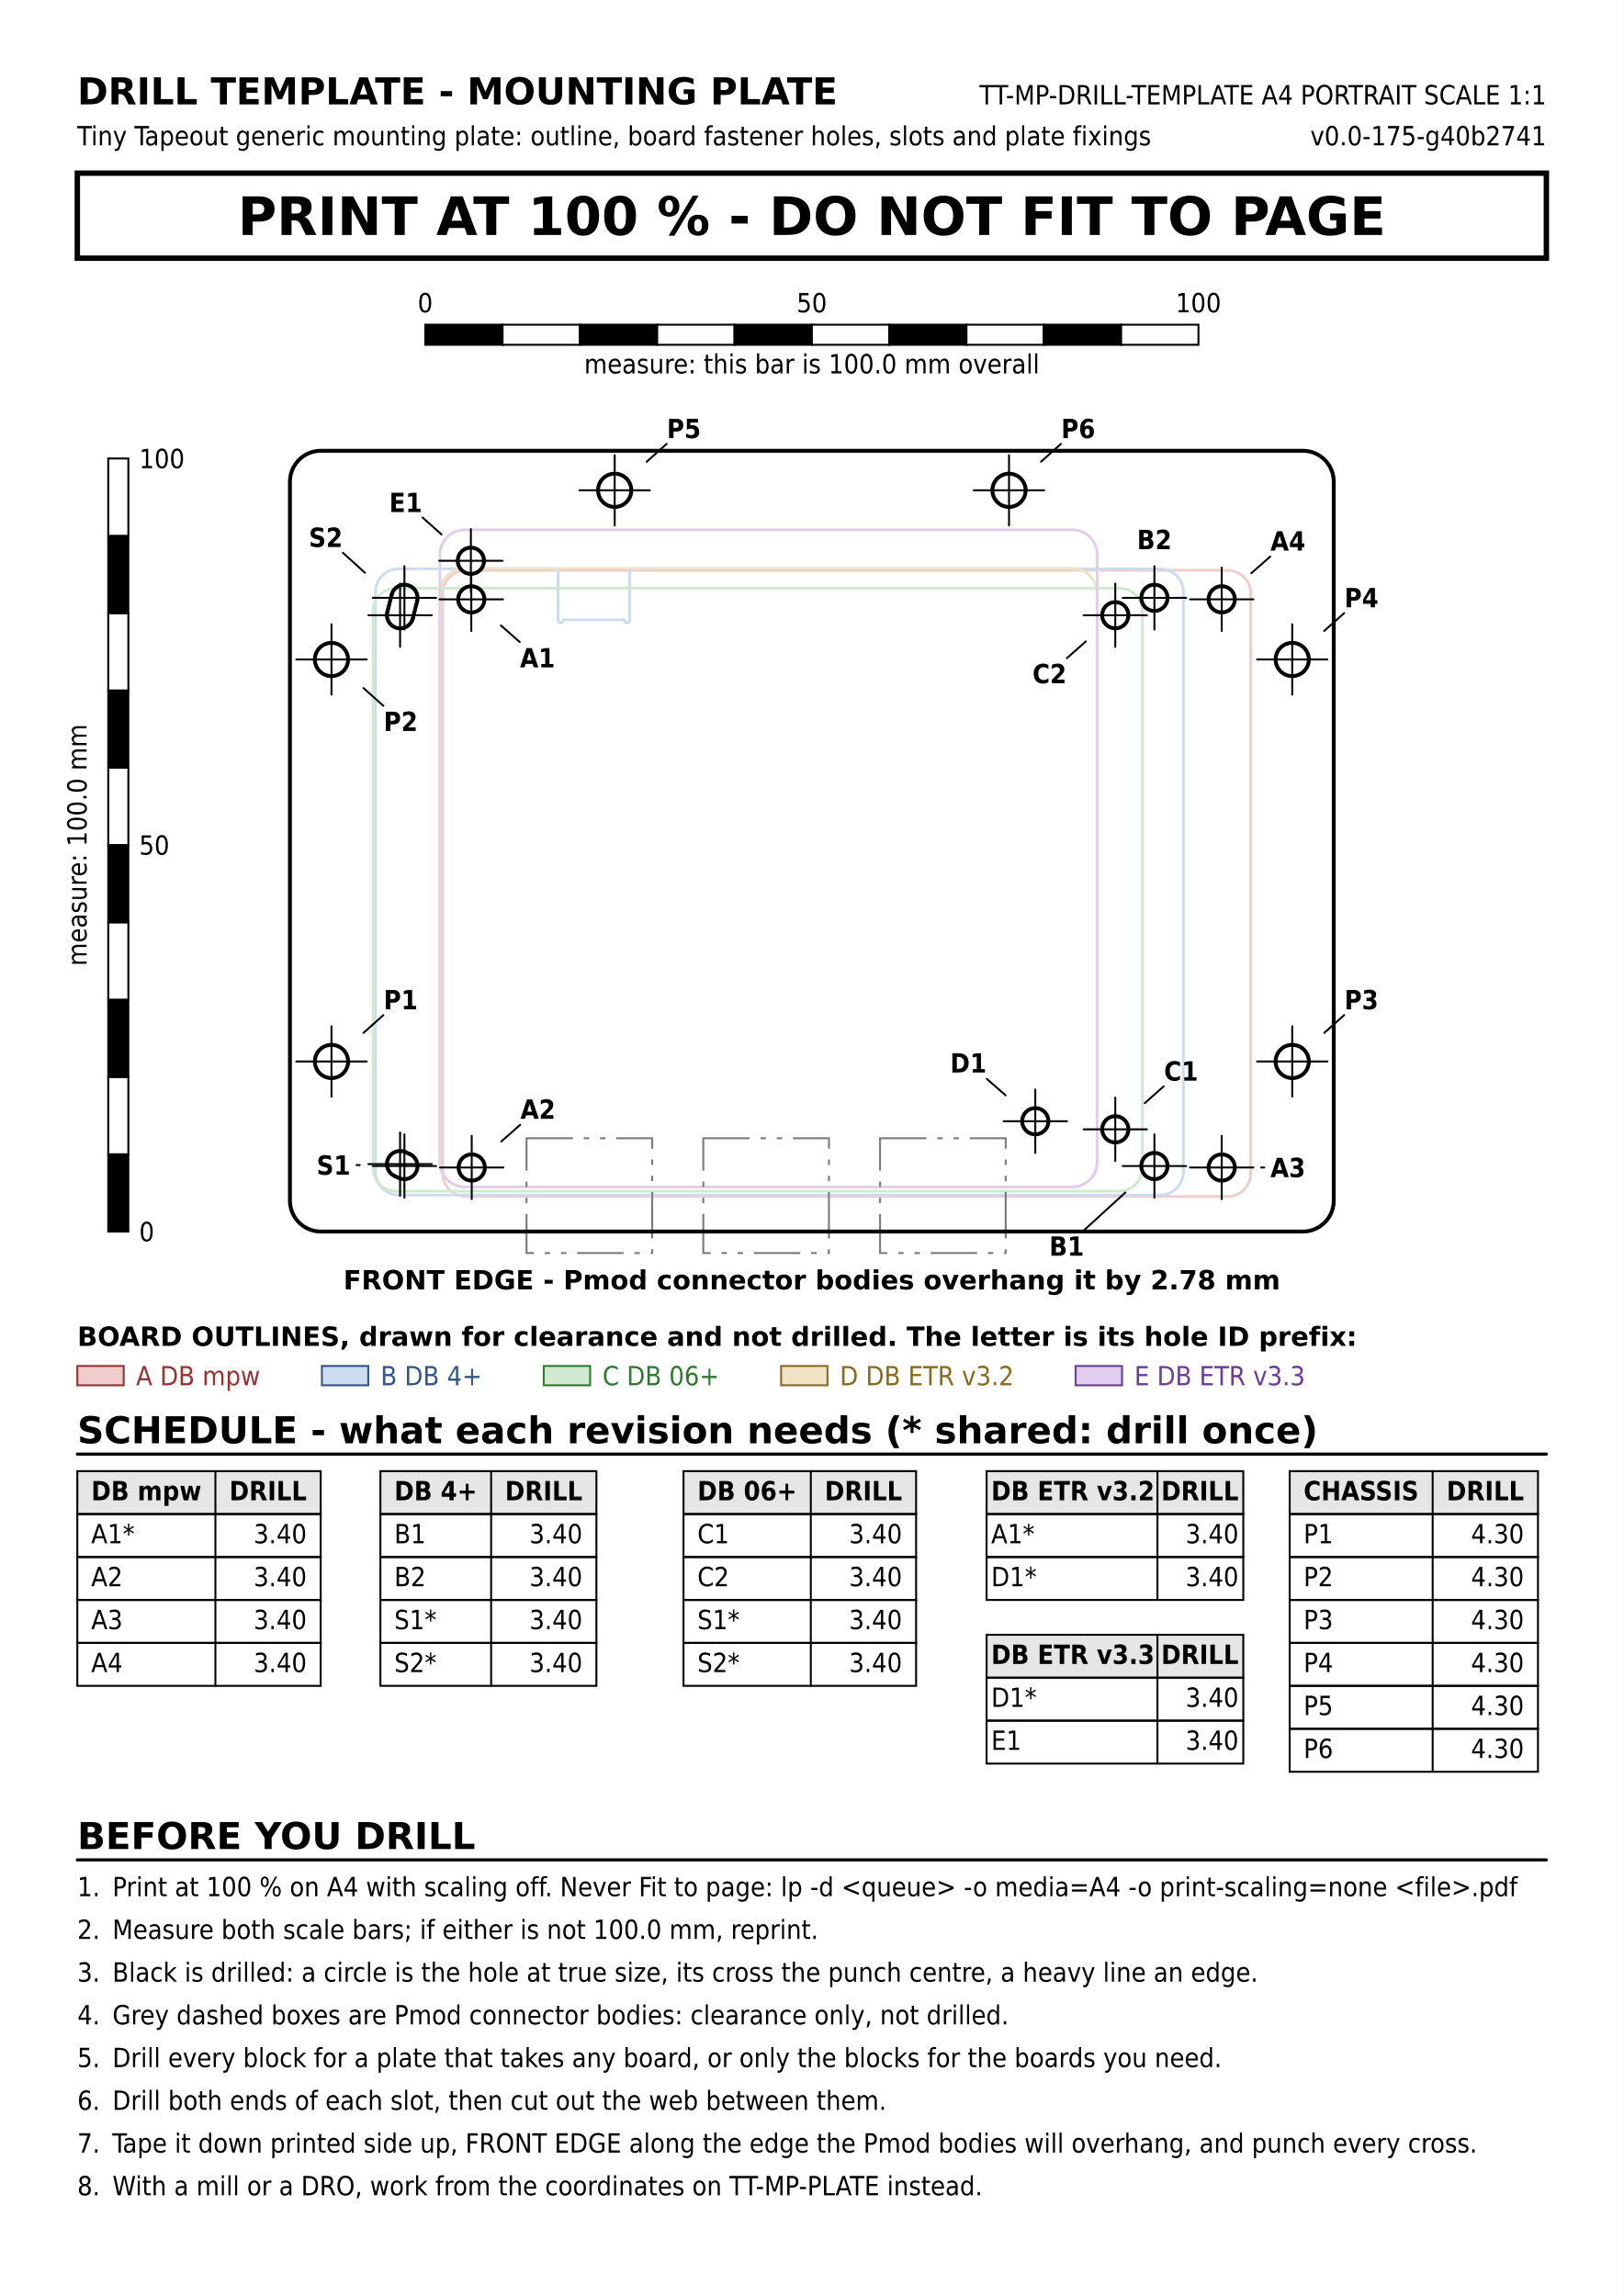
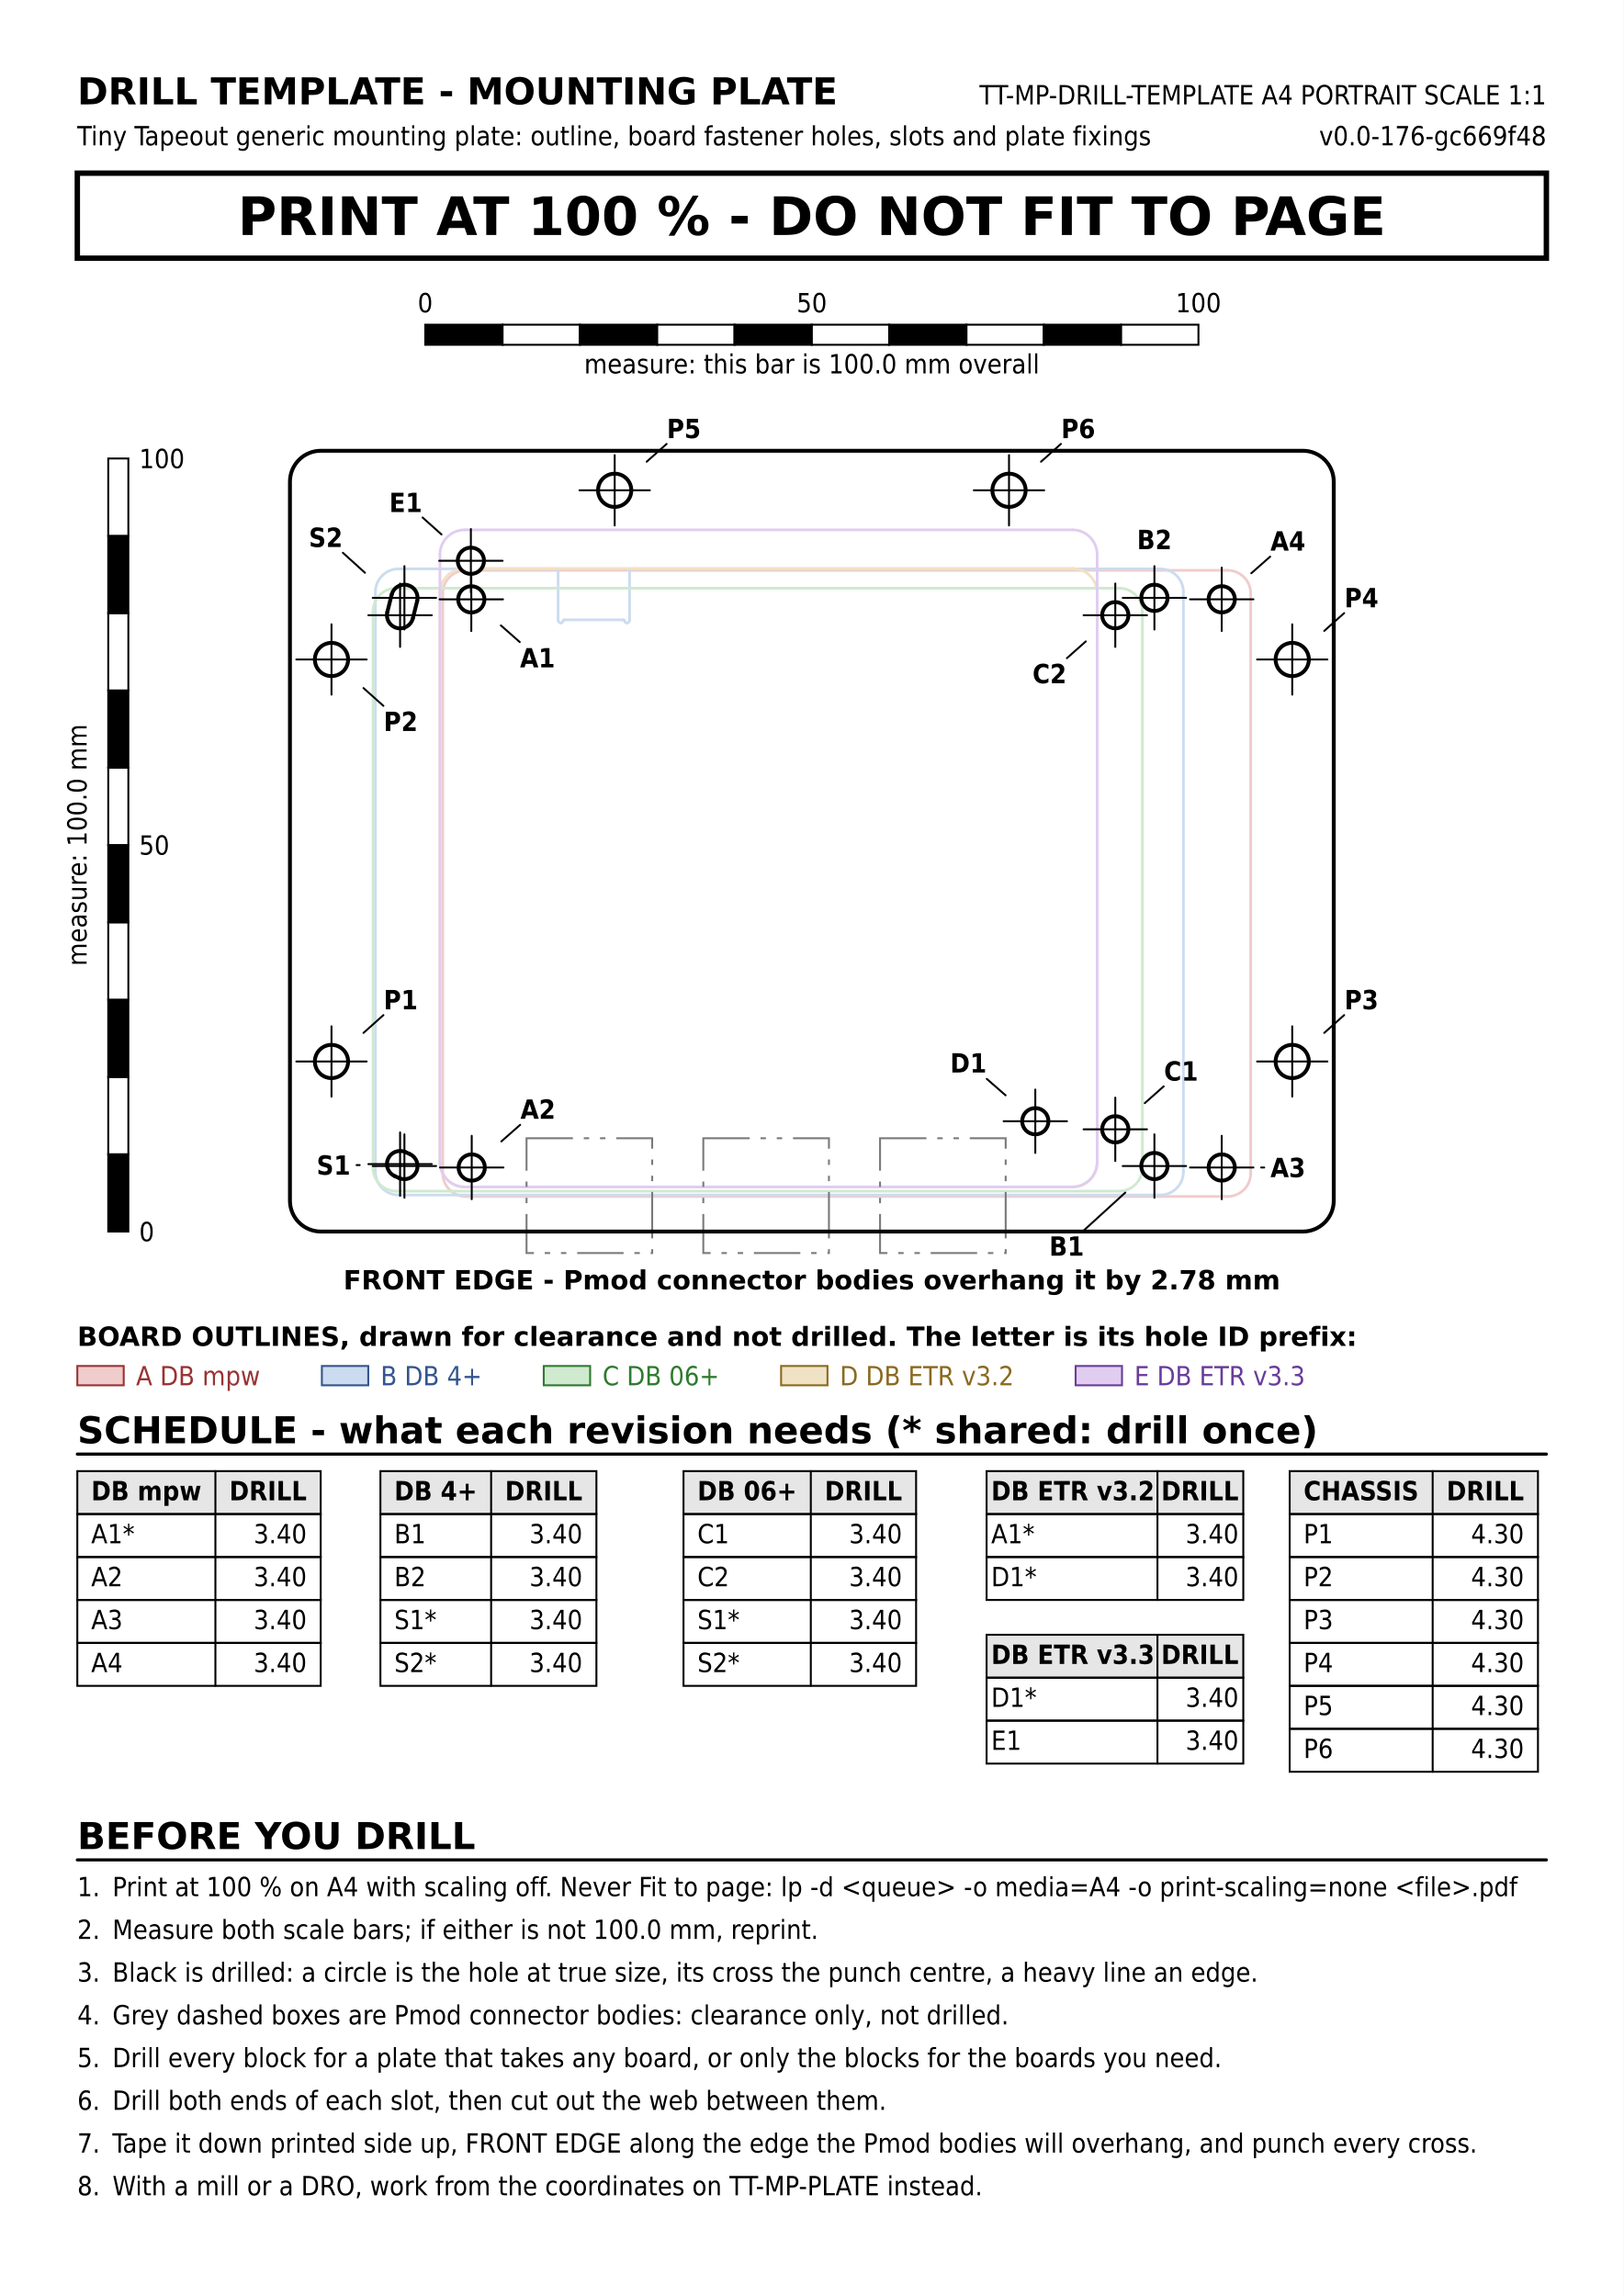
<svg xmlns="http://www.w3.org/2000/svg" version="1.1" width="210mm" height="297mm" viewBox="0 0 210 297">
  <rect width="100%" height="100%" fill="#ffffff" />
  <text x="10" y="13.5" font-family="DejaVu Sans, Liberation Sans, sans-serif" font-size="4.801" fill="#000000" text-anchor="start" font-weight="bold">DRILL TEMPLATE - MOUNTING PLATE</text>
  <text x="200" y="13.5" font-family="DejaVu Sans Condensed, DejaVu Sans, Liberation Sans, sans-serif" font-size="3.429" fill="#000000" text-anchor="end">TT-MP-DRILL-TEMPLATE    A4 PORTRAIT    SCALE 1:1</text>
  <text x="10" y="18.8" font-family="DejaVu Sans Condensed, DejaVu Sans, Liberation Sans, sans-serif" font-size="3.429" fill="#000000" text-anchor="start">Tiny Tapeout generic mounting plate: outline, board fastener holes, slots and plate fixings</text>
-   <text x="200" y="18.8" font-family="DejaVu Sans Condensed, DejaVu Sans, Liberation Sans, sans-serif" font-size="3.429" fill="#000000" text-anchor="end">v0.0-175-g40b2741</text>
+   <text x="200" y="18.8" font-family="DejaVu Sans Condensed, DejaVu Sans, Liberation Sans, sans-serif" font-size="3.429" fill="#000000" text-anchor="end">v0.0-176-gc669f48</text>
  <rect x="10" y="22.4" width="190" height="11" fill="none" stroke="#000000" stroke-width="0.7" />
  <text x="105" y="30.4" font-family="DejaVu Sans, Liberation Sans, sans-serif" font-size="6.859" fill="#000000" text-anchor="middle" font-weight="bold">PRINT AT 100 %   -   DO NOT FIT TO PAGE</text>
  <rect x="55" y="42" width="10" height="2.6" fill="#000000" stroke="#000000" stroke-width="0.25" />
  <rect x="65" y="42" width="10" height="2.6" fill="#ffffff" stroke="#000000" stroke-width="0.25" />
  <rect x="75" y="42" width="10" height="2.6" fill="#000000" stroke="#000000" stroke-width="0.25" />
  <rect x="85" y="42" width="10" height="2.6" fill="#ffffff" stroke="#000000" stroke-width="0.25" />
  <rect x="95" y="42" width="10" height="2.6" fill="#000000" stroke="#000000" stroke-width="0.25" />
  <rect x="105" y="42" width="10" height="2.6" fill="#ffffff" stroke="#000000" stroke-width="0.25" />
  <rect x="115" y="42" width="10" height="2.6" fill="#000000" stroke="#000000" stroke-width="0.25" />
  <rect x="125" y="42" width="10" height="2.6" fill="#ffffff" stroke="#000000" stroke-width="0.25" />
  <rect x="135" y="42" width="10" height="2.6" fill="#000000" stroke="#000000" stroke-width="0.25" />
  <rect x="145" y="42" width="10" height="2.6" fill="#ffffff" stroke="#000000" stroke-width="0.25" />
  <text x="55" y="40.4" font-family="DejaVu Sans Condensed, DejaVu Sans, Liberation Sans, sans-serif" font-size="3.429" fill="#000000" text-anchor="middle">0</text>
  <text x="105" y="40.4" font-family="DejaVu Sans Condensed, DejaVu Sans, Liberation Sans, sans-serif" font-size="3.429" fill="#000000" text-anchor="middle">50</text>
  <text x="155" y="40.4" font-family="DejaVu Sans Condensed, DejaVu Sans, Liberation Sans, sans-serif" font-size="3.429" fill="#000000" text-anchor="middle">100</text>
  <text x="105" y="48.3" font-family="DejaVu Sans Condensed, DejaVu Sans, Liberation Sans, sans-serif" font-size="3.429" fill="#000000" text-anchor="middle">measure: this bar is 100.0 mm overall</text>
  <line x1="60.26" y1="73.773" x2="158.76" y2="73.773" stroke="#f0cccc" stroke-width="0.35" stroke-linecap="round" />
  <line x1="158.76" y1="154.773" x2="60.26" y2="154.773" stroke="#f0cccc" stroke-width="0.35" stroke-linecap="round" />
  <line x1="161.76" y1="76.773" x2="161.76" y2="151.773" stroke="#f0cccc" stroke-width="0.35" stroke-linecap="round" />
  <line x1="57.26" y1="151.773" x2="57.26" y2="76.773" stroke="#f0cccc" stroke-width="0.35" stroke-linecap="round" />
  <path d="M 158.76 73.773 A 3 3 0 0 1 161.76 76.773" fill="none" stroke="#f0cccc" stroke-width="0.35" stroke-linejoin="round" stroke-linecap="round" />
  <path d="M 60.26 154.773 A 3 3 0 0 1 57.26 151.773" fill="none" stroke="#f0cccc" stroke-width="0.35" stroke-linejoin="round" stroke-linecap="round" />
  <path d="M 57.26 76.773 A 3 3 0 0 1 60.26 73.773" fill="none" stroke="#f0cccc" stroke-width="0.35" stroke-linejoin="round" stroke-linecap="round" />
  <path d="M 161.76 151.773 A 3 3 0 0 1 158.76 154.773" fill="none" stroke="#f0cccc" stroke-width="0.35" stroke-linejoin="round" stroke-linecap="round" />
  <line x1="81.825" y1="73.583" x2="150.055" y2="73.583" stroke="#ccdcf0" stroke-width="0.35" stroke-linecap="round" />
  <line x1="150.055" y1="154.583" x2="51.555" y2="154.583" stroke="#ccdcf0" stroke-width="0.35" stroke-linecap="round" />
  <line x1="153.055" y1="76.583" x2="153.055" y2="151.583" stroke="#ccdcf0" stroke-width="0.35" stroke-linecap="round" />
  <line x1="71.785" y1="73.583" x2="51.555" y2="73.583" stroke="#ccdcf0" stroke-width="0.35" stroke-linecap="round" />
  <line x1="48.555" y1="151.583" x2="48.555" y2="76.583" stroke="#ccdcf0" stroke-width="0.35" stroke-linecap="round" />
  <line x1="72.185" y1="80.183" x2="72.185" y2="73.983" stroke="#ccdcf0" stroke-width="0.35" stroke-linecap="round" />
  <line x1="80.625" y1="80.183" x2="72.985" y2="80.183" stroke="#ccdcf0" stroke-width="0.35" stroke-linecap="round" />
  <line x1="81.425" y1="73.983" x2="81.425" y2="80.183" stroke="#ccdcf0" stroke-width="0.35" stroke-linecap="round" />
  <path d="M 71.785 73.583 A 0.4 0.4 0 0 1 72.185 73.983" fill="none" stroke="#ccdcf0" stroke-width="0.35" stroke-linejoin="round" stroke-linecap="round" />
  <path d="M 81.425 73.983 A 0.4 0.4 0 0 1 81.825 73.583" fill="none" stroke="#ccdcf0" stroke-width="0.35" stroke-linejoin="round" stroke-linecap="round" />
  <path d="M 150.055 73.583 A 3 3 0 0 1 153.055 76.583" fill="none" stroke="#ccdcf0" stroke-width="0.35" stroke-linejoin="round" stroke-linecap="round" />
  <path d="M 51.555 154.583 A 3 3 0 0 1 48.555 151.583" fill="none" stroke="#ccdcf0" stroke-width="0.35" stroke-linejoin="round" stroke-linecap="round" />
  <path d="M 48.555 76.583 A 3 3 0 0 1 51.555 73.583" fill="none" stroke="#ccdcf0" stroke-width="0.35" stroke-linejoin="round" stroke-linecap="round" />
  <path d="M 153.055 151.583 A 3 3 0 0 1 150.055 154.583" fill="none" stroke="#ccdcf0" stroke-width="0.35" stroke-linejoin="round" stroke-linecap="round" />
  <path d="M 72.51 80.583 A 0.364 0.364 0 0 1 72.185 80.183" fill="none" stroke="#ccdcf0" stroke-width="0.35" stroke-linejoin="round" stroke-linecap="round" />
  <path d="M 72.835 80.303 A 0.303 0.303 0 0 1 72.51 80.583" fill="none" stroke="#ccdcf0" stroke-width="0.35" stroke-linejoin="round" stroke-linecap="round" />
  <path d="M 72.835 80.303 A 0.136 0.136 0 0 1 72.985 80.183" fill="none" stroke="#ccdcf0" stroke-width="0.35" stroke-linejoin="round" stroke-linecap="round" />
  <path d="M 80.625 80.183 A 0.136 0.136 0 0 1 80.775 80.303" fill="none" stroke="#ccdcf0" stroke-width="0.35" stroke-linejoin="round" stroke-linecap="round" />
  <path d="M 81.1 80.583 A 0.303 0.303 0 0 1 80.775 80.303" fill="none" stroke="#ccdcf0" stroke-width="0.35" stroke-linejoin="round" stroke-linecap="round" />
  <path d="M 81.425 80.183 A 0.364 0.364 0 0 1 81.1 80.583" fill="none" stroke="#ccdcf0" stroke-width="0.35" stroke-linejoin="round" stroke-linecap="round" />
  <line x1="51.245" y1="76.083" x2="144.745" y2="76.083" stroke="#cfeacf" stroke-width="0.35" stroke-linecap="round" />
  <line x1="144.745" y1="154.083" x2="51.245" y2="154.083" stroke="#cfeacf" stroke-width="0.35" stroke-linecap="round" />
  <line x1="147.745" y1="79.083" x2="147.745" y2="151.083" stroke="#cfeacf" stroke-width="0.35" stroke-linecap="round" />
  <line x1="48.245" y1="151.083" x2="48.245" y2="79.083" stroke="#cfeacf" stroke-width="0.35" stroke-linecap="round" />
  <path d="M 144.745 76.083 A 3 3 0 0 1 147.745 79.083" fill="none" stroke="#cfeacf" stroke-width="0.35" stroke-linejoin="round" stroke-linecap="round" />
  <path d="M 51.245 154.083 A 3 3 0 0 1 48.245 151.083" fill="none" stroke="#cfeacf" stroke-width="0.35" stroke-linejoin="round" stroke-linecap="round" />
  <path d="M 48.245 79.083 A 3 3 0 0 1 51.245 76.083" fill="none" stroke="#cfeacf" stroke-width="0.35" stroke-linejoin="round" stroke-linecap="round" />
  <path d="M 147.745 151.083 A 3 3 0 0 1 144.745 154.083" fill="none" stroke="#cfeacf" stroke-width="0.35" stroke-linejoin="round" stroke-linecap="round" />
  <line x1="138.7" y1="153.538" x2="60.1" y2="153.538" stroke="#f0e2c4" stroke-width="0.35" stroke-linecap="round" />
  <line x1="56.9" y1="150.338" x2="56.9" y2="76.738" stroke="#f0e2c4" stroke-width="0.35" stroke-linecap="round" />
  <line x1="141.9" y1="76.738" x2="141.9" y2="150.338" stroke="#f0e2c4" stroke-width="0.35" stroke-linecap="round" />
  <line x1="60.1" y1="73.538" x2="138.7" y2="73.538" stroke="#f0e2c4" stroke-width="0.35" stroke-linecap="round" />
  <path d="M 60.1 153.538 A 3.2 3.2 0 0 1 56.9 150.338" fill="none" stroke="#f0e2c4" stroke-width="0.35" stroke-linejoin="round" stroke-linecap="round" />
  <path d="M 141.9 150.338 A 3.2 3.2 0 0 1 138.7 153.538" fill="none" stroke="#f0e2c4" stroke-width="0.35" stroke-linejoin="round" stroke-linecap="round" />
  <path d="M 138.7 73.538 A 3.2 3.2 0 0 1 141.9 76.738" fill="none" stroke="#f0e2c4" stroke-width="0.35" stroke-linejoin="round" stroke-linecap="round" />
  <path d="M 56.9 76.738 A 3.2 3.2 0 0 1 60.1 73.538" fill="none" stroke="#f0e2c4" stroke-width="0.35" stroke-linejoin="round" stroke-linecap="round" />
  <line x1="56.9" y1="150.338" x2="56.9" y2="71.738" stroke="#e0cdf0" stroke-width="0.35" stroke-linecap="round" />
  <line x1="60.1" y1="68.538" x2="138.7" y2="68.538" stroke="#e0cdf0" stroke-width="0.35" stroke-linecap="round" />
  <line x1="138.7" y1="153.538" x2="60.1" y2="153.538" stroke="#e0cdf0" stroke-width="0.35" stroke-linecap="round" />
  <line x1="141.9" y1="71.738" x2="141.9" y2="150.338" stroke="#e0cdf0" stroke-width="0.35" stroke-linecap="round" />
  <path d="M 56.9 71.738 A 3.2 3.2 0 0 1 60.1 68.538" fill="none" stroke="#e0cdf0" stroke-width="0.35" stroke-linejoin="round" stroke-linecap="round" />
  <path d="M 60.1 153.538 A 3.2 3.2 0 0 1 56.9 150.338" fill="none" stroke="#e0cdf0" stroke-width="0.35" stroke-linejoin="round" stroke-linecap="round" />
  <path d="M 138.7 68.538 A 3.2 3.2 0 0 1 141.9 71.738" fill="none" stroke="#e0cdf0" stroke-width="0.35" stroke-linejoin="round" stroke-linecap="round" />
  <path d="M 141.9 150.338 A 3.2 3.2 0 0 1 138.7 153.538" fill="none" stroke="#e0cdf0" stroke-width="0.35" stroke-linejoin="round" stroke-linecap="round" />
  <rect x="68.1" y="147.238" width="16.25" height="14.85" fill="none" stroke="#7a7a7a" stroke-width="0.25" stroke-dasharray="6.0,1.4,0.7,1.4,0.7,1.4" />
  <rect x="90.96" y="147.238" width="16.25" height="14.85" fill="none" stroke="#7a7a7a" stroke-width="0.25" stroke-dasharray="6.0,1.4,0.7,1.4,0.7,1.4" />
  <rect x="113.82" y="147.238" width="16.25" height="14.85" fill="none" stroke="#7a7a7a" stroke-width="0.25" stroke-dasharray="6.0,1.4,0.7,1.4,0.7,1.4" />
  <rect x="37.5" y="58.308" width="135" height="101" fill="none" stroke="#000000" stroke-width="0.5" rx="4" ry="4" />
  <circle cx="60.955" cy="77.53" r="1.7" fill="#ffffff" stroke="#000000" stroke-width="0.5" />
  <line x1="56.855" y1="77.53" x2="65.055" y2="77.53" stroke="#000000" stroke-width="0.25" stroke-linecap="round" />
  <line x1="60.955" y1="81.63" x2="60.955" y2="73.43" stroke="#000000" stroke-width="0.25" stroke-linecap="round" />
  <circle cx="61.01" cy="151.023" r="1.7" fill="#ffffff" stroke="#000000" stroke-width="0.5" />
  <line x1="56.91" y1="151.023" x2="65.11" y2="151.023" stroke="#000000" stroke-width="0.25" stroke-linecap="round" />
  <line x1="61.01" y1="155.123" x2="61.01" y2="146.923" stroke="#000000" stroke-width="0.25" stroke-linecap="round" />
  <circle cx="158.01" cy="151.023" r="1.7" fill="#ffffff" stroke="#000000" stroke-width="0.5" />
  <line x1="153.91" y1="151.023" x2="162.11" y2="151.023" stroke="#000000" stroke-width="0.25" stroke-linecap="round" />
  <line x1="158.01" y1="155.123" x2="158.01" y2="146.923" stroke="#000000" stroke-width="0.25" stroke-linecap="round" />
  <circle cx="158.01" cy="77.523" r="1.7" fill="#ffffff" stroke="#000000" stroke-width="0.5" />
  <line x1="153.91" y1="77.523" x2="162.11" y2="77.523" stroke="#000000" stroke-width="0.25" stroke-linecap="round" />
  <line x1="158.01" y1="81.623" x2="158.01" y2="73.423" stroke="#000000" stroke-width="0.25" stroke-linecap="round" />
  <circle cx="149.305" cy="150.833" r="1.7" fill="#ffffff" stroke="#000000" stroke-width="0.5" />
  <line x1="145.205" y1="150.833" x2="153.405" y2="150.833" stroke="#000000" stroke-width="0.25" stroke-linecap="round" />
  <line x1="149.305" y1="154.933" x2="149.305" y2="146.733" stroke="#000000" stroke-width="0.25" stroke-linecap="round" />
  <circle cx="149.305" cy="77.333" r="1.7" fill="#ffffff" stroke="#000000" stroke-width="0.5" />
  <line x1="145.205" y1="77.333" x2="153.405" y2="77.333" stroke="#000000" stroke-width="0.25" stroke-linecap="round" />
  <line x1="149.305" y1="81.433" x2="149.305" y2="73.233" stroke="#000000" stroke-width="0.25" stroke-linecap="round" />
  <circle cx="144.245" cy="146.083" r="1.7" fill="#ffffff" stroke="#000000" stroke-width="0.5" />
  <line x1="140.145" y1="146.083" x2="148.345" y2="146.083" stroke="#000000" stroke-width="0.25" stroke-linecap="round" />
  <line x1="144.245" y1="150.183" x2="144.245" y2="141.983" stroke="#000000" stroke-width="0.25" stroke-linecap="round" />
  <circle cx="144.245" cy="79.583" r="1.7" fill="#ffffff" stroke="#000000" stroke-width="0.5" />
  <line x1="140.145" y1="79.583" x2="148.345" y2="79.583" stroke="#000000" stroke-width="0.25" stroke-linecap="round" />
  <line x1="144.245" y1="83.683" x2="144.245" y2="75.483" stroke="#000000" stroke-width="0.25" stroke-linecap="round" />
  <circle cx="133.9" cy="145.038" r="1.7" fill="#ffffff" stroke="#000000" stroke-width="0.5" />
  <line x1="129.8" y1="145.038" x2="138" y2="145.038" stroke="#000000" stroke-width="0.25" stroke-linecap="round" />
  <line x1="133.9" y1="149.138" x2="133.9" y2="140.938" stroke="#000000" stroke-width="0.25" stroke-linecap="round" />
  <circle cx="60.9" cy="72.538" r="1.7" fill="#ffffff" stroke="#000000" stroke-width="0.5" />
  <line x1="56.8" y1="72.538" x2="65" y2="72.538" stroke="#000000" stroke-width="0.25" stroke-linecap="round" />
  <line x1="60.9" y1="76.638" x2="60.9" y2="68.438" stroke="#000000" stroke-width="0.25" stroke-linecap="round" />
  <circle cx="42.873" cy="137.308" r="2.15" fill="#ffffff" stroke="#000000" stroke-width="0.5" />
  <line x1="38.323" y1="137.308" x2="47.423" y2="137.308" stroke="#000000" stroke-width="0.25" stroke-linecap="round" />
  <line x1="42.873" y1="141.858" x2="42.873" y2="132.758" stroke="#000000" stroke-width="0.25" stroke-linecap="round" />
  <circle cx="42.873" cy="85.308" r="2.15" fill="#ffffff" stroke="#000000" stroke-width="0.5" />
  <line x1="38.323" y1="85.308" x2="47.423" y2="85.308" stroke="#000000" stroke-width="0.25" stroke-linecap="round" />
  <line x1="42.873" y1="89.858" x2="42.873" y2="80.758" stroke="#000000" stroke-width="0.25" stroke-linecap="round" />
  <circle cx="167.13" cy="137.308" r="2.15" fill="#ffffff" stroke="#000000" stroke-width="0.5" />
  <line x1="162.58" y1="137.308" x2="171.68" y2="137.308" stroke="#000000" stroke-width="0.25" stroke-linecap="round" />
  <line x1="167.13" y1="141.858" x2="167.13" y2="132.758" stroke="#000000" stroke-width="0.25" stroke-linecap="round" />
  <circle cx="167.13" cy="85.308" r="2.15" fill="#ffffff" stroke="#000000" stroke-width="0.5" />
  <line x1="162.58" y1="85.308" x2="171.68" y2="85.308" stroke="#000000" stroke-width="0.25" stroke-linecap="round" />
  <line x1="167.13" y1="89.858" x2="167.13" y2="80.758" stroke="#000000" stroke-width="0.25" stroke-linecap="round" />
  <circle cx="79.5" cy="63.423" r="2.15" fill="#ffffff" stroke="#000000" stroke-width="0.5" />
  <line x1="74.95" y1="63.423" x2="84.05" y2="63.423" stroke="#000000" stroke-width="0.25" stroke-linecap="round" />
  <line x1="79.5" y1="67.973" x2="79.5" y2="58.873" stroke="#000000" stroke-width="0.25" stroke-linecap="round" />
  <circle cx="130.5" cy="63.423" r="2.15" fill="#ffffff" stroke="#000000" stroke-width="0.5" />
  <line x1="125.95" y1="63.423" x2="135.05" y2="63.423" stroke="#000000" stroke-width="0.25" stroke-linecap="round" />
  <line x1="130.5" y1="67.973" x2="130.5" y2="58.873" stroke="#000000" stroke-width="0.25" stroke-linecap="round" />
  <line x1="52.438" y1="149.03" x2="52.998" y2="149.28" stroke="#000000" stroke-width="0.5" stroke-linecap="round" />
  <line x1="51.612" y1="152.385" x2="51.052" y2="152.135" stroke="#000000" stroke-width="0.5" stroke-linecap="round" />
  <path d="M 52.998 149.28 A 1.7 1.7 0 0 1 51.612 152.385" fill="none" stroke="#000000" stroke-width="0.5" stroke-linejoin="round" stroke-linecap="round" />
  <path d="M 51.052 152.135 A 1.7 1.7 0 0 1 52.438 149.03" fill="none" stroke="#000000" stroke-width="0.5" stroke-linejoin="round" stroke-linecap="round" />
  <line x1="47.645" y1="150.583" x2="55.845" y2="150.583" stroke="#000000" stroke-width="0.25" stroke-linecap="round" />
  <line x1="51.745" y1="154.683" x2="51.745" y2="146.483" stroke="#000000" stroke-width="0.25" stroke-linecap="round" />
  <line x1="48.205" y1="150.833" x2="56.405" y2="150.833" stroke="#000000" stroke-width="0.25" stroke-linecap="round" />
  <line x1="52.305" y1="154.933" x2="52.305" y2="146.733" stroke="#000000" stroke-width="0.25" stroke-linecap="round" />
  <line x1="50.095" y1="79.172" x2="50.655" y2="76.922" stroke="#000000" stroke-width="0.5" stroke-linecap="round" />
  <line x1="53.955" y1="77.743" x2="53.395" y2="79.993" stroke="#000000" stroke-width="0.5" stroke-linecap="round" />
  <path d="M 50.655 76.922 A 1.7 1.7 0 0 1 53.955 77.743" fill="none" stroke="#000000" stroke-width="0.5" stroke-linejoin="round" stroke-linecap="round" />
  <path d="M 53.395 79.993 A 1.7 1.7 0 0 1 50.095 79.172" fill="none" stroke="#000000" stroke-width="0.5" stroke-linejoin="round" stroke-linecap="round" />
  <line x1="47.645" y1="79.583" x2="55.845" y2="79.583" stroke="#000000" stroke-width="0.25" stroke-linecap="round" />
  <line x1="51.745" y1="83.683" x2="51.745" y2="75.483" stroke="#000000" stroke-width="0.25" stroke-linecap="round" />
  <line x1="48.205" y1="77.333" x2="56.405" y2="77.333" stroke="#000000" stroke-width="0.25" stroke-linecap="round" />
  <line x1="52.305" y1="81.433" x2="52.305" y2="73.233" stroke="#000000" stroke-width="0.25" stroke-linecap="round" />
  <text x="105" y="166.788" font-family="DejaVu Sans, Liberation Sans, sans-serif" font-size="3.429" fill="#000000" text-anchor="middle" font-weight="bold">FRONT EDGE   -   Pmod connector bodies overhang it by 2.78 mm</text>
  <line x1="64.781" y1="80.902" x2="67.221" y2="83.052" stroke="#000000" stroke-width="0.25" stroke-linecap="round" />
  <text x="69.522" y="86.33" font-family="DejaVu Sans Condensed, DejaVu Sans, Liberation Sans, sans-serif" font-size="3.429" fill="#000000" text-anchor="middle" font-weight="bold">A1</text>
  <line x1="64.836" y1="147.651" x2="67.276" y2="145.501" stroke="#000000" stroke-width="0.25" stroke-linecap="round" />
  <text x="69.577" y="144.723" font-family="DejaVu Sans Condensed, DejaVu Sans, Liberation Sans, sans-serif" font-size="3.429" fill="#000000" text-anchor="middle" font-weight="bold">A2</text>
  <line x1="163.11" y1="151.023" x2="163.51" y2="151.023" stroke="#000000" stroke-width="0.25" stroke-linecap="round" />
  <text x="166.577" y="152.273" font-family="DejaVu Sans Condensed, DejaVu Sans, Liberation Sans, sans-serif" font-size="3.429" fill="#000000" text-anchor="middle" font-weight="bold">A3</text>
  <line x1="161.836" y1="74.151" x2="164.276" y2="72.001" stroke="#000000" stroke-width="0.25" stroke-linecap="round" />
  <text x="166.577" y="71.223" font-family="DejaVu Sans Condensed, DejaVu Sans, Liberation Sans, sans-serif" font-size="3.429" fill="#000000" text-anchor="middle" font-weight="bold">A4</text>
  <line x1="145.537" y1="154.269" x2="140.209" y2="159.128" stroke="#000000" stroke-width="0.25" stroke-linecap="round" />
  <text x="137.956" y="162.433" font-family="DejaVu Sans Condensed, DejaVu Sans, Liberation Sans, sans-serif" font-size="3.429" fill="#000000" text-anchor="middle" font-weight="bold">B1</text>
  <text x="149.305" y="71.033" font-family="DejaVu Sans Condensed, DejaVu Sans, Liberation Sans, sans-serif" font-size="3.429" fill="#000000" text-anchor="middle" font-weight="bold">B2</text>
  <line x1="148.059" y1="142.697" x2="150.503" y2="140.528" stroke="#000000" stroke-width="0.25" stroke-linecap="round" />
  <text x="152.75" y="139.783" font-family="DejaVu Sans Condensed, DejaVu Sans, Liberation Sans, sans-serif" font-size="3.429" fill="#000000" text-anchor="middle" font-weight="bold">C1</text>
  <line x1="140.431" y1="82.969" x2="137.987" y2="85.138" stroke="#000000" stroke-width="0.25" stroke-linecap="round" />
  <text x="135.74" y="88.383" font-family="DejaVu Sans Condensed, DejaVu Sans, Liberation Sans, sans-serif" font-size="3.429" fill="#000000" text-anchor="middle" font-weight="bold">C2</text>
  <line x1="130.057" y1="141.685" x2="127.623" y2="139.561" stroke="#000000" stroke-width="0.25" stroke-linecap="round" />
  <text x="125.246" y="138.738" font-family="DejaVu Sans Condensed, DejaVu Sans, Liberation Sans, sans-serif" font-size="3.429" fill="#000000" text-anchor="middle" font-weight="bold">D1</text>
  <line x1="57.101" y1="69.135" x2="54.653" y2="66.941" stroke="#000000" stroke-width="0.25" stroke-linecap="round" />
  <text x="52.472" y="66.238" font-family="DejaVu Sans Condensed, DejaVu Sans, Liberation Sans, sans-serif" font-size="3.429" fill="#000000" text-anchor="middle" font-weight="bold">E1</text>
  <line x1="47.012" y1="133.61" x2="49.587" y2="131.309" stroke="#000000" stroke-width="0.25" stroke-linecap="round" />
  <text x="51.827" y="130.558" font-family="DejaVu Sans Condensed, DejaVu Sans, Liberation Sans, sans-serif" font-size="3.429" fill="#000000" text-anchor="middle" font-weight="bold">P1</text>
  <line x1="47.012" y1="89.006" x2="49.587" y2="91.306" stroke="#000000" stroke-width="0.25" stroke-linecap="round" />
  <text x="51.827" y="94.558" font-family="DejaVu Sans Condensed, DejaVu Sans, Liberation Sans, sans-serif" font-size="3.429" fill="#000000" text-anchor="middle" font-weight="bold">P2</text>
  <line x1="171.269" y1="133.61" x2="173.844" y2="131.309" stroke="#000000" stroke-width="0.25" stroke-linecap="round" />
  <text x="176.084" y="130.558" font-family="DejaVu Sans Condensed, DejaVu Sans, Liberation Sans, sans-serif" font-size="3.429" fill="#000000" text-anchor="middle" font-weight="bold">P3</text>
  <line x1="171.269" y1="81.61" x2="173.844" y2="79.309" stroke="#000000" stroke-width="0.25" stroke-linecap="round" />
  <text x="176.084" y="78.558" font-family="DejaVu Sans Condensed, DejaVu Sans, Liberation Sans, sans-serif" font-size="3.429" fill="#000000" text-anchor="middle" font-weight="bold">P4</text>
  <line x1="83.639" y1="59.725" x2="86.214" y2="57.424" stroke="#000000" stroke-width="0.25" stroke-linecap="round" />
  <text x="88.454" y="56.673" font-family="DejaVu Sans Condensed, DejaVu Sans, Liberation Sans, sans-serif" font-size="3.429" fill="#000000" text-anchor="middle" font-weight="bold">P5</text>
  <line x1="134.639" y1="59.725" x2="137.214" y2="57.424" stroke="#000000" stroke-width="0.25" stroke-linecap="round" />
  <text x="139.454" y="56.673" font-family="DejaVu Sans Condensed, DejaVu Sans, Liberation Sans, sans-serif" font-size="3.429" fill="#000000" text-anchor="middle" font-weight="bold">P6</text>
  <line x1="46.52" y1="150.708" x2="46.12" y2="150.708" stroke="#000000" stroke-width="0.25" stroke-linecap="round" />
  <text x="43.136" y="151.958" font-family="DejaVu Sans Condensed, DejaVu Sans, Liberation Sans, sans-serif" font-size="3.429" fill="#000000" text-anchor="middle" font-weight="bold">S1</text>
  <line x1="47.203" y1="74.091" x2="44.348" y2="71.506" stroke="#000000" stroke-width="0.25" stroke-linecap="round" />
  <text x="42.136" y="70.753" font-family="DejaVu Sans Condensed, DejaVu Sans, Liberation Sans, sans-serif" font-size="3.429" fill="#000000" text-anchor="middle" font-weight="bold">S2</text>
  <rect x="14" y="149.308" width="2.6" height="10" fill="#000000" stroke="#000000" stroke-width="0.25" />
  <rect x="14" y="139.308" width="2.6" height="10" fill="#ffffff" stroke="#000000" stroke-width="0.25" />
  <rect x="14" y="129.308" width="2.6" height="10" fill="#000000" stroke="#000000" stroke-width="0.25" />
  <rect x="14" y="119.308" width="2.6" height="10" fill="#ffffff" stroke="#000000" stroke-width="0.25" />
  <rect x="14" y="109.308" width="2.6" height="10" fill="#000000" stroke="#000000" stroke-width="0.25" />
  <rect x="14" y="99.308" width="2.6" height="10" fill="#ffffff" stroke="#000000" stroke-width="0.25" />
  <rect x="14" y="89.308" width="2.6" height="10" fill="#000000" stroke="#000000" stroke-width="0.25" />
  <rect x="14" y="79.308" width="2.6" height="10" fill="#ffffff" stroke="#000000" stroke-width="0.25" />
  <rect x="14" y="69.308" width="2.6" height="10" fill="#000000" stroke="#000000" stroke-width="0.25" />
  <rect x="14" y="59.308" width="2.6" height="10" fill="#ffffff" stroke="#000000" stroke-width="0.25" />
  <text x="18" y="160.558" font-family="DejaVu Sans Condensed, DejaVu Sans, Liberation Sans, sans-serif" font-size="3.429" fill="#000000" text-anchor="start">0</text>
  <text x="18" y="110.558" font-family="DejaVu Sans Condensed, DejaVu Sans, Liberation Sans, sans-serif" font-size="3.429" fill="#000000" text-anchor="start">50</text>
  <text x="18" y="60.558" font-family="DejaVu Sans Condensed, DejaVu Sans, Liberation Sans, sans-serif" font-size="3.429" fill="#000000" text-anchor="start">100</text>
  <text x="11.2" y="109.308" font-family="DejaVu Sans Condensed, DejaVu Sans, Liberation Sans, sans-serif" font-size="3.429" fill="#000000" text-anchor="middle" transform="rotate(-90 11.2 109.3078)">measure: 100.0 mm</text>
  <text x="10" y="174.097" font-family="DejaVu Sans, Liberation Sans, sans-serif" font-size="3.429" fill="#000000" text-anchor="start" font-weight="bold">BOARD OUTLINES, drawn for clearance and not drilled. The letter is its hole ID prefix:</text>
  <rect x="10" y="176.697" width="6" height="2.5" fill="#f0cccc" stroke="#993333" stroke-width="0.25" />
  <text x="17.6" y="179.197" font-family="DejaVu Sans Condensed, DejaVu Sans, Liberation Sans, sans-serif" font-size="3.429" fill="#993333" text-anchor="start">A  DB mpw</text>
  <rect x="41.63" y="176.697" width="6" height="2.5" fill="#ccdcf0" stroke="#33558c" stroke-width="0.25" />
  <text x="49.23" y="179.197" font-family="DejaVu Sans Condensed, DejaVu Sans, Liberation Sans, sans-serif" font-size="3.429" fill="#33558c" text-anchor="start">B  DB 4+</text>
  <rect x="70.325" y="176.697" width="6" height="2.5" fill="#cfeacf" stroke="#2f7a2f" stroke-width="0.25" />
  <text x="77.925" y="179.197" font-family="DejaVu Sans Condensed, DejaVu Sans, Liberation Sans, sans-serif" font-size="3.429" fill="#2f7a2f" text-anchor="start">C  DB 06+</text>
  <rect x="101.022" y="176.697" width="6" height="2.5" fill="#f0e2c4" stroke="#8a6a1f" stroke-width="0.25" />
  <text x="108.622" y="179.197" font-family="DejaVu Sans Condensed, DejaVu Sans, Liberation Sans, sans-serif" font-size="3.429" fill="#8a6a1f" text-anchor="start">D  DB ETR v3.2</text>
  <rect x="139.115" y="176.697" width="6" height="2.5" fill="#e0cdf0" stroke="#6a3d99" stroke-width="0.25" />
  <text x="146.715" y="179.197" font-family="DejaVu Sans Condensed, DejaVu Sans, Liberation Sans, sans-serif" font-size="3.429" fill="#6a3d99" text-anchor="start">E  DB ETR v3.3</text>
  <text x="10" y="186.697" font-family="DejaVu Sans, Liberation Sans, sans-serif" font-size="4.801" fill="#000000" text-anchor="start" font-weight="bold">SCHEDULE   -   what each revision needs   (* shared: drill once)</text>
  <line x1="10" y1="188.097" x2="200" y2="188.097" stroke="#000000" stroke-width="0.4" stroke-linecap="round" />
  <rect x="10" y="190.297" width="31.477" height="5.556" fill="#e6e6e6" stroke="#000000" stroke-width="0.25" />
  <text x="11.8" y="194.075" font-family="DejaVu Sans Condensed, DejaVu Sans, Liberation Sans, sans-serif" font-size="3.429" fill="#000000" text-anchor="start" font-weight="bold">DB mpw</text>
  <text x="39.677" y="194.075" font-family="DejaVu Sans Condensed, DejaVu Sans, Liberation Sans, sans-serif" font-size="3.429" fill="#000000" text-anchor="end" font-weight="bold">DRILL</text>
  <rect x="10" y="195.853" width="31.477" height="5.556" fill="none" stroke="#000000" stroke-width="0.25" />
  <text x="11.8" y="199.631" font-family="DejaVu Sans Condensed, DejaVu Sans, Liberation Sans, sans-serif" font-size="3.429" fill="#000000" text-anchor="start">A1*</text>
  <text x="39.677" y="199.631" font-family="DejaVu Sans Condensed, DejaVu Sans, Liberation Sans, sans-serif" font-size="3.429" fill="#000000" text-anchor="end">3.40</text>
  <rect x="10" y="201.408" width="31.477" height="5.556" fill="none" stroke="#000000" stroke-width="0.25" />
  <text x="11.8" y="205.186" font-family="DejaVu Sans Condensed, DejaVu Sans, Liberation Sans, sans-serif" font-size="3.429" fill="#000000" text-anchor="start">A2</text>
  <text x="39.677" y="205.186" font-family="DejaVu Sans Condensed, DejaVu Sans, Liberation Sans, sans-serif" font-size="3.429" fill="#000000" text-anchor="end">3.40</text>
  <rect x="10" y="206.964" width="31.477" height="5.556" fill="none" stroke="#000000" stroke-width="0.25" />
  <text x="11.8" y="210.742" font-family="DejaVu Sans Condensed, DejaVu Sans, Liberation Sans, sans-serif" font-size="3.429" fill="#000000" text-anchor="start">A3</text>
  <text x="39.677" y="210.742" font-family="DejaVu Sans Condensed, DejaVu Sans, Liberation Sans, sans-serif" font-size="3.429" fill="#000000" text-anchor="end">3.40</text>
  <rect x="10" y="212.519" width="31.477" height="5.556" fill="none" stroke="#000000" stroke-width="0.25" />
  <text x="11.8" y="216.297" font-family="DejaVu Sans Condensed, DejaVu Sans, Liberation Sans, sans-serif" font-size="3.429" fill="#000000" text-anchor="start">A4</text>
  <text x="39.677" y="216.297" font-family="DejaVu Sans Condensed, DejaVu Sans, Liberation Sans, sans-serif" font-size="3.429" fill="#000000" text-anchor="end">3.40</text>
  <line x1="27.86" y1="190.297" x2="27.86" y2="218.075" stroke="#000000" stroke-width="0.25" stroke-linecap="round" />
  <rect x="49.2" y="190.297" width="27.936" height="5.556" fill="#e6e6e6" stroke="#000000" stroke-width="0.25" />
  <text x="51" y="194.075" font-family="DejaVu Sans Condensed, DejaVu Sans, Liberation Sans, sans-serif" font-size="3.429" fill="#000000" text-anchor="start" font-weight="bold">DB 4+</text>
  <text x="75.336" y="194.075" font-family="DejaVu Sans Condensed, DejaVu Sans, Liberation Sans, sans-serif" font-size="3.429" fill="#000000" text-anchor="end" font-weight="bold">DRILL</text>
  <rect x="49.2" y="195.853" width="27.936" height="5.556" fill="none" stroke="#000000" stroke-width="0.25" />
  <text x="51" y="199.631" font-family="DejaVu Sans Condensed, DejaVu Sans, Liberation Sans, sans-serif" font-size="3.429" fill="#000000" text-anchor="start">B1</text>
  <text x="75.336" y="199.631" font-family="DejaVu Sans Condensed, DejaVu Sans, Liberation Sans, sans-serif" font-size="3.429" fill="#000000" text-anchor="end">3.40</text>
  <rect x="49.2" y="201.408" width="27.936" height="5.556" fill="none" stroke="#000000" stroke-width="0.25" />
  <text x="51" y="205.186" font-family="DejaVu Sans Condensed, DejaVu Sans, Liberation Sans, sans-serif" font-size="3.429" fill="#000000" text-anchor="start">B2</text>
  <text x="75.336" y="205.186" font-family="DejaVu Sans Condensed, DejaVu Sans, Liberation Sans, sans-serif" font-size="3.429" fill="#000000" text-anchor="end">3.40</text>
  <rect x="49.2" y="206.964" width="27.936" height="5.556" fill="none" stroke="#000000" stroke-width="0.25" />
  <text x="51" y="210.742" font-family="DejaVu Sans Condensed, DejaVu Sans, Liberation Sans, sans-serif" font-size="3.429" fill="#000000" text-anchor="start">S1*</text>
  <text x="75.336" y="210.742" font-family="DejaVu Sans Condensed, DejaVu Sans, Liberation Sans, sans-serif" font-size="3.429" fill="#000000" text-anchor="end">3.40</text>
  <rect x="49.2" y="212.519" width="27.936" height="5.556" fill="none" stroke="#000000" stroke-width="0.25" />
  <text x="51" y="216.297" font-family="DejaVu Sans Condensed, DejaVu Sans, Liberation Sans, sans-serif" font-size="3.429" fill="#000000" text-anchor="start">S2*</text>
  <text x="75.336" y="216.297" font-family="DejaVu Sans Condensed, DejaVu Sans, Liberation Sans, sans-serif" font-size="3.429" fill="#000000" text-anchor="end">3.40</text>
  <line x1="63.519" y1="190.297" x2="63.519" y2="218.075" stroke="#000000" stroke-width="0.25" stroke-linecap="round" />
  <rect x="88.4" y="190.297" width="30.083" height="5.556" fill="#e6e6e6" stroke="#000000" stroke-width="0.25" />
  <text x="90.2" y="194.075" font-family="DejaVu Sans Condensed, DejaVu Sans, Liberation Sans, sans-serif" font-size="3.429" fill="#000000" text-anchor="start" font-weight="bold">DB 06+</text>
  <text x="116.683" y="194.075" font-family="DejaVu Sans Condensed, DejaVu Sans, Liberation Sans, sans-serif" font-size="3.429" fill="#000000" text-anchor="end" font-weight="bold">DRILL</text>
  <rect x="88.4" y="195.853" width="30.083" height="5.556" fill="none" stroke="#000000" stroke-width="0.25" />
  <text x="90.2" y="199.631" font-family="DejaVu Sans Condensed, DejaVu Sans, Liberation Sans, sans-serif" font-size="3.429" fill="#000000" text-anchor="start">C1</text>
  <text x="116.683" y="199.631" font-family="DejaVu Sans Condensed, DejaVu Sans, Liberation Sans, sans-serif" font-size="3.429" fill="#000000" text-anchor="end">3.40</text>
  <rect x="88.4" y="201.408" width="30.083" height="5.556" fill="none" stroke="#000000" stroke-width="0.25" />
  <text x="90.2" y="205.186" font-family="DejaVu Sans Condensed, DejaVu Sans, Liberation Sans, sans-serif" font-size="3.429" fill="#000000" text-anchor="start">C2</text>
  <text x="116.683" y="205.186" font-family="DejaVu Sans Condensed, DejaVu Sans, Liberation Sans, sans-serif" font-size="3.429" fill="#000000" text-anchor="end">3.40</text>
  <rect x="88.4" y="206.964" width="30.083" height="5.556" fill="none" stroke="#000000" stroke-width="0.25" />
  <text x="90.2" y="210.742" font-family="DejaVu Sans Condensed, DejaVu Sans, Liberation Sans, sans-serif" font-size="3.429" fill="#000000" text-anchor="start">S1*</text>
  <text x="116.683" y="210.742" font-family="DejaVu Sans Condensed, DejaVu Sans, Liberation Sans, sans-serif" font-size="3.429" fill="#000000" text-anchor="end">3.40</text>
  <rect x="88.4" y="212.519" width="30.083" height="5.556" fill="none" stroke="#000000" stroke-width="0.25" />
  <text x="90.2" y="216.297" font-family="DejaVu Sans Condensed, DejaVu Sans, Liberation Sans, sans-serif" font-size="3.429" fill="#000000" text-anchor="start">S2*</text>
  <text x="116.683" y="216.297" font-family="DejaVu Sans Condensed, DejaVu Sans, Liberation Sans, sans-serif" font-size="3.429" fill="#000000" text-anchor="end">3.40</text>
  <line x1="104.865" y1="190.297" x2="104.865" y2="218.075" stroke="#000000" stroke-width="0.25" stroke-linecap="round" />
  <rect x="127.6" y="190.297" width="33.2" height="5.556" fill="#e6e6e6" stroke="#000000" stroke-width="0.25" />
  <text x="128.2" y="194.075" font-family="DejaVu Sans Condensed, DejaVu Sans, Liberation Sans, sans-serif" font-size="3.429" fill="#000000" text-anchor="start" font-weight="bold">DB ETR v3.2</text>
  <text x="160.2" y="194.075" font-family="DejaVu Sans Condensed, DejaVu Sans, Liberation Sans, sans-serif" font-size="3.429" fill="#000000" text-anchor="end" font-weight="bold">DRILL</text>
  <rect x="127.6" y="195.853" width="33.2" height="5.556" fill="none" stroke="#000000" stroke-width="0.25" />
  <text x="128.2" y="199.631" font-family="DejaVu Sans Condensed, DejaVu Sans, Liberation Sans, sans-serif" font-size="3.429" fill="#000000" text-anchor="start">A1*</text>
  <text x="160.2" y="199.631" font-family="DejaVu Sans Condensed, DejaVu Sans, Liberation Sans, sans-serif" font-size="3.429" fill="#000000" text-anchor="end">3.40</text>
  <rect x="127.6" y="201.408" width="33.2" height="5.556" fill="none" stroke="#000000" stroke-width="0.25" />
  <text x="128.2" y="205.186" font-family="DejaVu Sans Condensed, DejaVu Sans, Liberation Sans, sans-serif" font-size="3.429" fill="#000000" text-anchor="start">D1*</text>
  <text x="160.2" y="205.186" font-family="DejaVu Sans Condensed, DejaVu Sans, Liberation Sans, sans-serif" font-size="3.429" fill="#000000" text-anchor="end">3.40</text>
  <line x1="149.697" y1="190.297" x2="149.697" y2="206.964" stroke="#000000" stroke-width="0.25" stroke-linecap="round" />
  <rect x="127.6" y="211.464" width="33.2" height="5.556" fill="#e6e6e6" stroke="#000000" stroke-width="0.25" />
  <text x="128.2" y="215.242" font-family="DejaVu Sans Condensed, DejaVu Sans, Liberation Sans, sans-serif" font-size="3.429" fill="#000000" text-anchor="start" font-weight="bold">DB ETR v3.3</text>
  <text x="160.2" y="215.242" font-family="DejaVu Sans Condensed, DejaVu Sans, Liberation Sans, sans-serif" font-size="3.429" fill="#000000" text-anchor="end" font-weight="bold">DRILL</text>
  <rect x="127.6" y="217.019" width="33.2" height="5.556" fill="none" stroke="#000000" stroke-width="0.25" />
  <text x="128.2" y="220.797" font-family="DejaVu Sans Condensed, DejaVu Sans, Liberation Sans, sans-serif" font-size="3.429" fill="#000000" text-anchor="start">D1*</text>
  <text x="160.2" y="220.797" font-family="DejaVu Sans Condensed, DejaVu Sans, Liberation Sans, sans-serif" font-size="3.429" fill="#000000" text-anchor="end">3.40</text>
  <rect x="127.6" y="222.575" width="33.2" height="5.556" fill="none" stroke="#000000" stroke-width="0.25" />
  <text x="128.2" y="226.353" font-family="DejaVu Sans Condensed, DejaVu Sans, Liberation Sans, sans-serif" font-size="3.429" fill="#000000" text-anchor="start">E1</text>
  <text x="160.2" y="226.353" font-family="DejaVu Sans Condensed, DejaVu Sans, Liberation Sans, sans-serif" font-size="3.429" fill="#000000" text-anchor="end">3.40</text>
  <line x1="149.697" y1="211.464" x2="149.697" y2="228.131" stroke="#000000" stroke-width="0.25" stroke-linecap="round" />
  <rect x="166.8" y="190.297" width="32.111" height="5.556" fill="#e6e6e6" stroke="#000000" stroke-width="0.25" />
  <text x="168.6" y="194.075" font-family="DejaVu Sans Condensed, DejaVu Sans, Liberation Sans, sans-serif" font-size="3.429" fill="#000000" text-anchor="start" font-weight="bold">CHASSIS</text>
  <text x="197.111" y="194.075" font-family="DejaVu Sans Condensed, DejaVu Sans, Liberation Sans, sans-serif" font-size="3.429" fill="#000000" text-anchor="end" font-weight="bold">DRILL</text>
  <rect x="166.8" y="195.853" width="32.111" height="5.556" fill="none" stroke="#000000" stroke-width="0.25" />
  <text x="168.6" y="199.631" font-family="DejaVu Sans Condensed, DejaVu Sans, Liberation Sans, sans-serif" font-size="3.429" fill="#000000" text-anchor="start">P1</text>
  <text x="197.111" y="199.631" font-family="DejaVu Sans Condensed, DejaVu Sans, Liberation Sans, sans-serif" font-size="3.429" fill="#000000" text-anchor="end">4.30</text>
  <rect x="166.8" y="201.408" width="32.111" height="5.556" fill="none" stroke="#000000" stroke-width="0.25" />
  <text x="168.6" y="205.186" font-family="DejaVu Sans Condensed, DejaVu Sans, Liberation Sans, sans-serif" font-size="3.429" fill="#000000" text-anchor="start">P2</text>
  <text x="197.111" y="205.186" font-family="DejaVu Sans Condensed, DejaVu Sans, Liberation Sans, sans-serif" font-size="3.429" fill="#000000" text-anchor="end">4.30</text>
  <rect x="166.8" y="206.964" width="32.111" height="5.556" fill="none" stroke="#000000" stroke-width="0.25" />
  <text x="168.6" y="210.742" font-family="DejaVu Sans Condensed, DejaVu Sans, Liberation Sans, sans-serif" font-size="3.429" fill="#000000" text-anchor="start">P3</text>
  <text x="197.111" y="210.742" font-family="DejaVu Sans Condensed, DejaVu Sans, Liberation Sans, sans-serif" font-size="3.429" fill="#000000" text-anchor="end">4.30</text>
  <rect x="166.8" y="212.519" width="32.111" height="5.556" fill="none" stroke="#000000" stroke-width="0.25" />
  <text x="168.6" y="216.297" font-family="DejaVu Sans Condensed, DejaVu Sans, Liberation Sans, sans-serif" font-size="3.429" fill="#000000" text-anchor="start">P4</text>
  <text x="197.111" y="216.297" font-family="DejaVu Sans Condensed, DejaVu Sans, Liberation Sans, sans-serif" font-size="3.429" fill="#000000" text-anchor="end">4.30</text>
  <rect x="166.8" y="218.075" width="32.111" height="5.556" fill="none" stroke="#000000" stroke-width="0.25" />
  <text x="168.6" y="221.853" font-family="DejaVu Sans Condensed, DejaVu Sans, Liberation Sans, sans-serif" font-size="3.429" fill="#000000" text-anchor="start">P5</text>
  <text x="197.111" y="221.853" font-family="DejaVu Sans Condensed, DejaVu Sans, Liberation Sans, sans-serif" font-size="3.429" fill="#000000" text-anchor="end">4.30</text>
  <rect x="166.8" y="223.631" width="32.111" height="5.556" fill="none" stroke="#000000" stroke-width="0.25" />
  <text x="168.6" y="227.408" font-family="DejaVu Sans Condensed, DejaVu Sans, Liberation Sans, sans-serif" font-size="3.429" fill="#000000" text-anchor="start">P6</text>
  <text x="197.111" y="227.408" font-family="DejaVu Sans Condensed, DejaVu Sans, Liberation Sans, sans-serif" font-size="3.429" fill="#000000" text-anchor="end">4.30</text>
  <line x1="185.293" y1="190.297" x2="185.293" y2="229.186" stroke="#000000" stroke-width="0.25" stroke-linecap="round" />
  <text x="10" y="239.186" font-family="DejaVu Sans, Liberation Sans, sans-serif" font-size="4.801" fill="#000000" text-anchor="start" font-weight="bold">BEFORE YOU DRILL</text>
  <line x1="10" y1="240.586" x2="200" y2="240.586" stroke="#000000" stroke-width="0.4" stroke-linecap="round" />
  <text x="10" y="245.286" font-family="DejaVu Sans Condensed, DejaVu Sans, Liberation Sans, sans-serif" font-size="3.429" fill="#000000" text-anchor="start">1.</text>
  <text x="14.542" y="245.286" font-family="DejaVu Sans Condensed, DejaVu Sans, Liberation Sans, sans-serif" font-size="3.429" fill="#000000" text-anchor="start">Print at 100 % on A4 with scaling off. Never Fit to page: lp -d &lt;queue&gt; -o media=A4 -o print-scaling=none &lt;file&gt;.pdf</text>
  <text x="10" y="250.813" font-family="DejaVu Sans Condensed, DejaVu Sans, Liberation Sans, sans-serif" font-size="3.429" fill="#000000" text-anchor="start">2.</text>
  <text x="14.542" y="250.813" font-family="DejaVu Sans Condensed, DejaVu Sans, Liberation Sans, sans-serif" font-size="3.429" fill="#000000" text-anchor="start">Measure both scale bars; if either is not 100.0 mm, reprint.</text>
  <text x="10" y="256.339" font-family="DejaVu Sans Condensed, DejaVu Sans, Liberation Sans, sans-serif" font-size="3.429" fill="#000000" text-anchor="start">3.</text>
  <text x="14.542" y="256.339" font-family="DejaVu Sans Condensed, DejaVu Sans, Liberation Sans, sans-serif" font-size="3.429" fill="#000000" text-anchor="start">Black is drilled: a circle is the hole at true size, its cross the punch centre, a heavy line an edge.</text>
  <text x="10" y="261.866" font-family="DejaVu Sans Condensed, DejaVu Sans, Liberation Sans, sans-serif" font-size="3.429" fill="#000000" text-anchor="start">4.</text>
  <text x="14.542" y="261.866" font-family="DejaVu Sans Condensed, DejaVu Sans, Liberation Sans, sans-serif" font-size="3.429" fill="#000000" text-anchor="start">Grey dashed boxes are Pmod connector bodies: clearance only, not drilled.</text>
  <text x="10" y="267.393" font-family="DejaVu Sans Condensed, DejaVu Sans, Liberation Sans, sans-serif" font-size="3.429" fill="#000000" text-anchor="start">5.</text>
  <text x="14.542" y="267.393" font-family="DejaVu Sans Condensed, DejaVu Sans, Liberation Sans, sans-serif" font-size="3.429" fill="#000000" text-anchor="start">Drill every block for a plate that takes any board, or only the blocks for the boards you need.</text>
  <text x="10" y="272.92" font-family="DejaVu Sans Condensed, DejaVu Sans, Liberation Sans, sans-serif" font-size="3.429" fill="#000000" text-anchor="start">6.</text>
  <text x="14.542" y="272.92" font-family="DejaVu Sans Condensed, DejaVu Sans, Liberation Sans, sans-serif" font-size="3.429" fill="#000000" text-anchor="start">Drill both ends of each slot, then cut out the web between them.</text>
  <text x="10" y="278.447" font-family="DejaVu Sans Condensed, DejaVu Sans, Liberation Sans, sans-serif" font-size="3.429" fill="#000000" text-anchor="start">7.</text>
  <text x="14.542" y="278.447" font-family="DejaVu Sans Condensed, DejaVu Sans, Liberation Sans, sans-serif" font-size="3.429" fill="#000000" text-anchor="start">Tape it down printed side up, FRONT EDGE along the edge the Pmod bodies will overhang, and punch every cross.</text>
  <text x="10" y="283.973" font-family="DejaVu Sans Condensed, DejaVu Sans, Liberation Sans, sans-serif" font-size="3.429" fill="#000000" text-anchor="start">8.</text>
  <text x="14.542" y="283.973" font-family="DejaVu Sans Condensed, DejaVu Sans, Liberation Sans, sans-serif" font-size="3.429" fill="#000000" text-anchor="start">With a mill or a DRO, work from the coordinates on TT-MP-PLATE instead.</text>
</svg>
